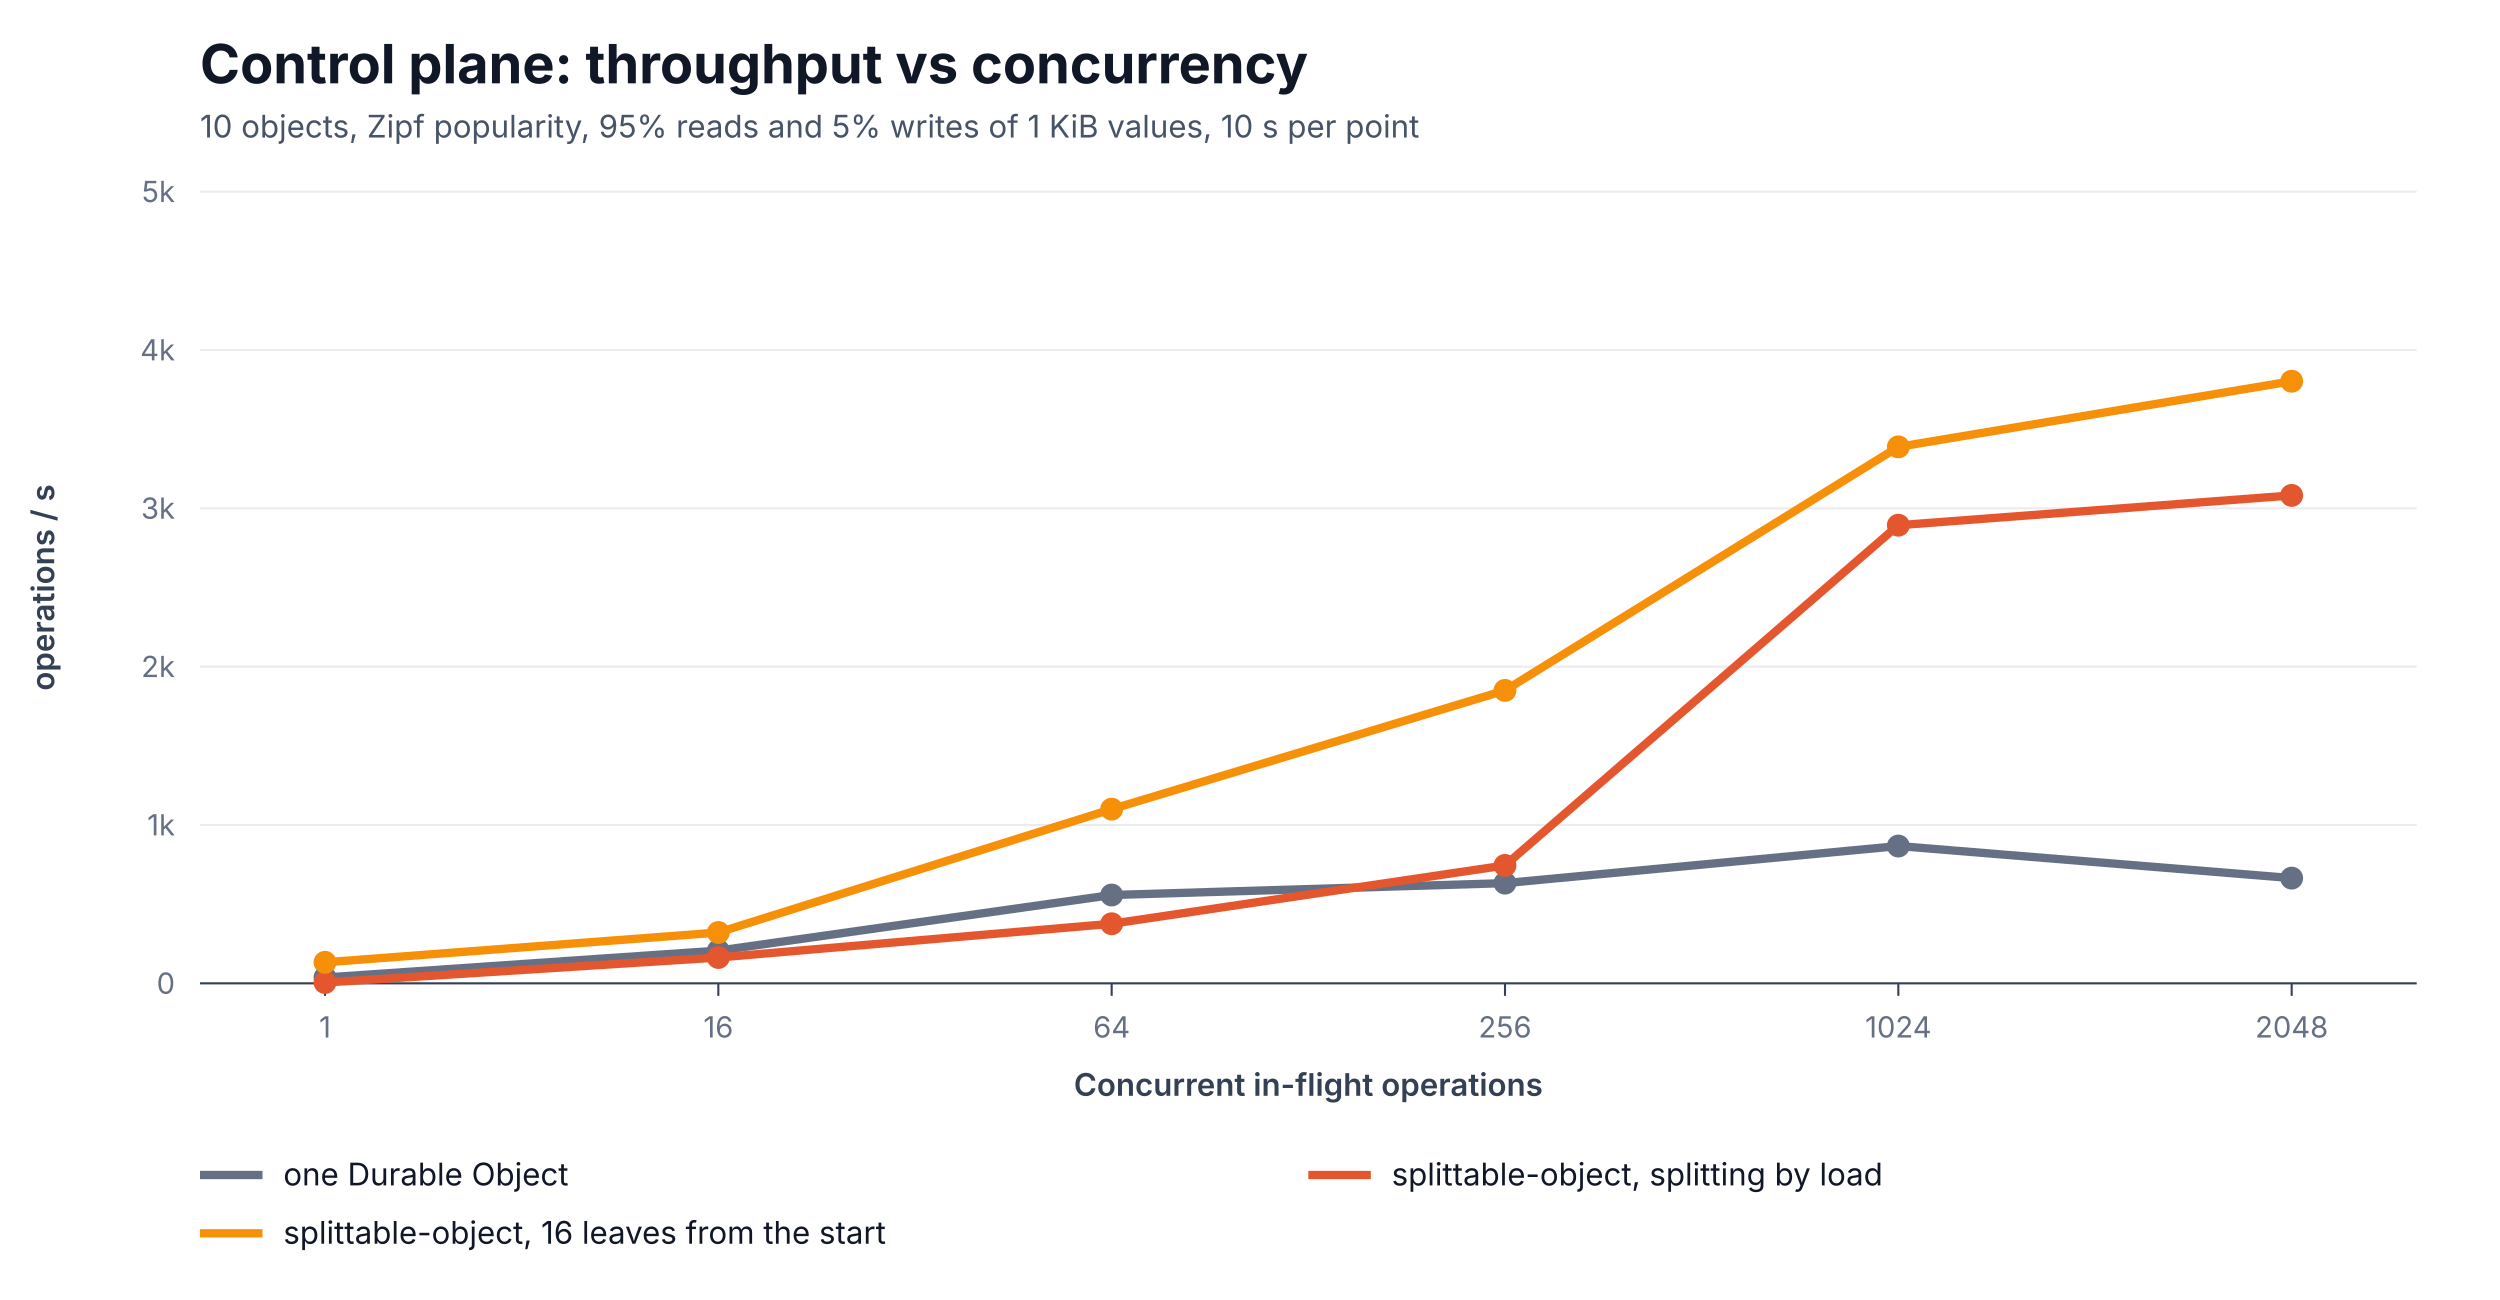
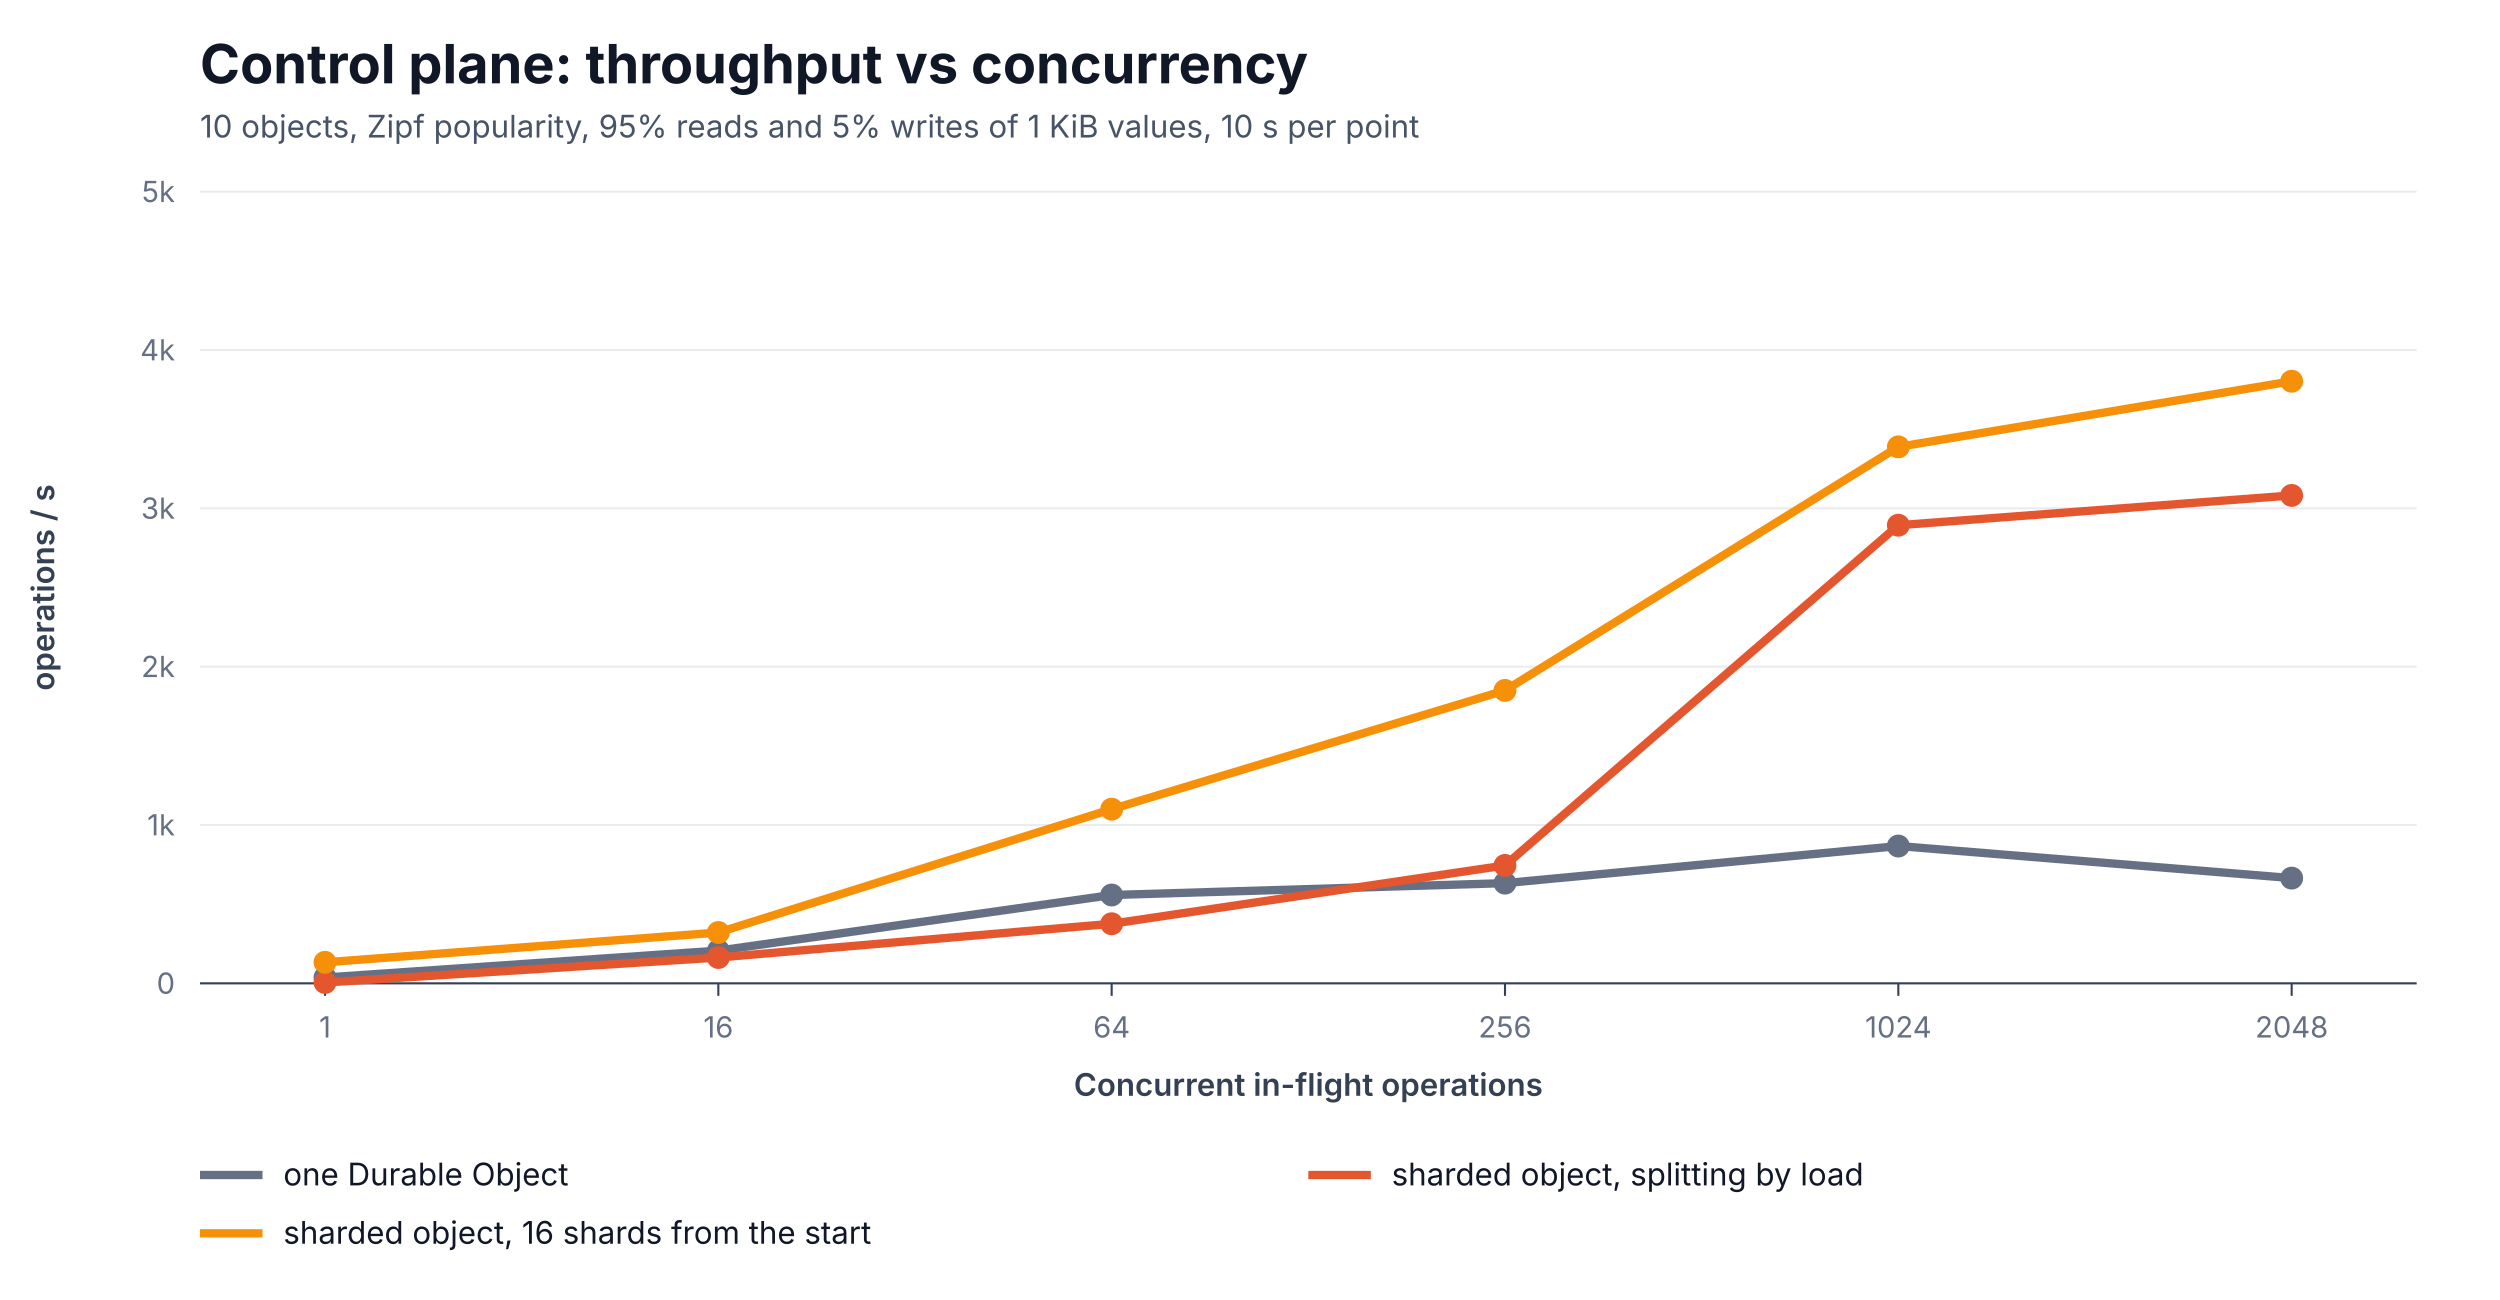
<svg xmlns="http://www.w3.org/2000/svg" width="1200" height="624" viewBox="0 0 1200 624">
  <style>text{font-family:Inter,ui-sans-serif,system-ui,-apple-system,sans-serif;fill:#101828}.title{font-size:26px;font-weight:700}.sub{font-size:15px;fill:#475467}.tick{font-size:14px;fill:#667085}.label{font-size:15px;font-weight:600;fill:#344054}.legend{font-size:15px}.grid{stroke:#eaecf0}.axisline{stroke:#344054}</style>
  <rect width="1200" height="624" fill="#fff" />
  <text x="96" y="40" class="title">Control plane: throughput vs concurrency</text>
  <text x="96" y="66" class="sub">10 objects, Zipf popularity, 95% reads and 5% writes of 1 KiB values, 10 s per point</text>
  <line x1="96" x2="1160" y1="472" y2="472" class="grid" />
  <text x="84" y="477" text-anchor="end" class="tick">0</text>
  <line x1="96" x2="1160" y1="396" y2="396" class="grid" />
  <text x="84" y="401" text-anchor="end" class="tick">1k</text>
  <line x1="96" x2="1160" y1="320" y2="320" class="grid" />
  <text x="84" y="325" text-anchor="end" class="tick">2k</text>
  <line x1="96" x2="1160" y1="244" y2="244" class="grid" />
  <text x="84" y="249" text-anchor="end" class="tick">3k</text>
  <line x1="96" x2="1160" y1="168" y2="168" class="grid" />
  <text x="84" y="173" text-anchor="end" class="tick">4k</text>
  <line x1="96" x2="1160" y1="92" y2="92" class="grid" />
  <text x="84" y="97" text-anchor="end" class="tick">5k</text>
  <line x1="96" x2="1160" y1="472" y2="472" class="axisline" />
  <line x1="156" x2="156" y1="472" y2="478" class="axisline" />
  <text x="156" y="498" text-anchor="middle" class="tick">1</text>
  <line x1="344.8" x2="344.8" y1="472" y2="478" class="axisline" />
  <text x="344.8" y="498" text-anchor="middle" class="tick">16</text>
  <line x1="533.6" x2="533.6" y1="472" y2="478" class="axisline" />
  <text x="533.6" y="498" text-anchor="middle" class="tick">64</text>
  <line x1="722.4" x2="722.4" y1="472" y2="478" class="axisline" />
  <text x="722.4" y="498" text-anchor="middle" class="tick">256</text>
  <line x1="911.2" x2="911.2" y1="472" y2="478" class="axisline" />
  <text x="911.2" y="498" text-anchor="middle" class="tick">1024</text>
  <line x1="1100" x2="1100" y1="472" y2="478" class="axisline" />
  <text x="1100" y="498" text-anchor="middle" class="tick">2048</text>
  <polyline points="156.0,469.2 344.8,456.3 533.6,429.6 722.4,423.9 911.2,406.1 1100.0,421.5" fill="none" stroke="#667085" stroke-width="4" stroke-linejoin="round" />
  <circle cx="156.0" cy="469.2" r="5.5" fill="#667085" />
  <circle cx="344.8" cy="456.3" r="5.5" fill="#667085" />
  <circle cx="533.6" cy="429.6" r="5.5" fill="#667085" />
  <circle cx="722.4" cy="423.9" r="5.5" fill="#667085" />
  <circle cx="911.2" cy="406.1" r="5.5" fill="#667085" />
  <circle cx="1100.0" cy="421.5" r="5.5" fill="#667085" />
  <polyline points="156.0,471.6 344.8,459.6 533.6,443.4 722.4,415.4 911.2,252.1 1100.0,237.8" fill="none" stroke="#e4572e" stroke-width="4" stroke-linejoin="round" />
  <circle cx="156.0" cy="471.6" r="5.5" fill="#e4572e" />
  <circle cx="344.8" cy="459.6" r="5.5" fill="#e4572e" />
  <circle cx="533.6" cy="443.4" r="5.5" fill="#e4572e" />
  <circle cx="722.4" cy="415.4" r="5.5" fill="#e4572e" />
  <circle cx="911.2" cy="252.1" r="5.5" fill="#e4572e" />
  <circle cx="1100.0" cy="237.8" r="5.5" fill="#e4572e" />
  <polyline points="156.0,461.9 344.8,447.6 533.6,388.4 722.4,331.4 911.2,214.5 1100.0,183.0" fill="none" stroke="#f79009" stroke-width="4" stroke-linejoin="round" />
  <circle cx="156.0" cy="461.9" r="5.5" fill="#f79009" />
  <circle cx="344.8" cy="447.6" r="5.5" fill="#f79009" />
  <circle cx="533.6" cy="388.4" r="5.5" fill="#f79009" />
  <circle cx="722.4" cy="331.4" r="5.5" fill="#f79009" />
  <circle cx="911.2" cy="214.5" r="5.5" fill="#f79009" />
  <circle cx="1100.0" cy="183.0" r="5.5" fill="#f79009" />
  <text x="628" y="526" text-anchor="middle" class="label">Concurrent in-flight operations</text>
  <text transform="translate(26,282) rotate(-90)" text-anchor="middle" class="label">operations / s</text>
  <g transform="translate(96,564)">
    <line x1="0" x2="30" y1="0" y2="0" stroke="#667085" stroke-width="4" />
    <text x="40" y="5" class="legend">one Durable Object</text>
  </g>
  <g transform="translate(628,564)">
    <line x1="0" x2="30" y1="0" y2="0" stroke="#e4572e" stroke-width="4" />
-     <text x="40" y="5" class="legend">splittable-object, splitting by load</text>
+     <text x="40" y="5" class="legend">sharded object, splitting by load</text>
  </g>
  <g transform="translate(96,592)">
    <line x1="0" x2="30" y1="0" y2="0" stroke="#f79009" stroke-width="4" />
-     <text x="40" y="5" class="legend">splittable-object, 16 leaves from the start</text>
+     <text x="40" y="5" class="legend">sharded object, 16 shards from the start</text>
  </g>
</svg>
